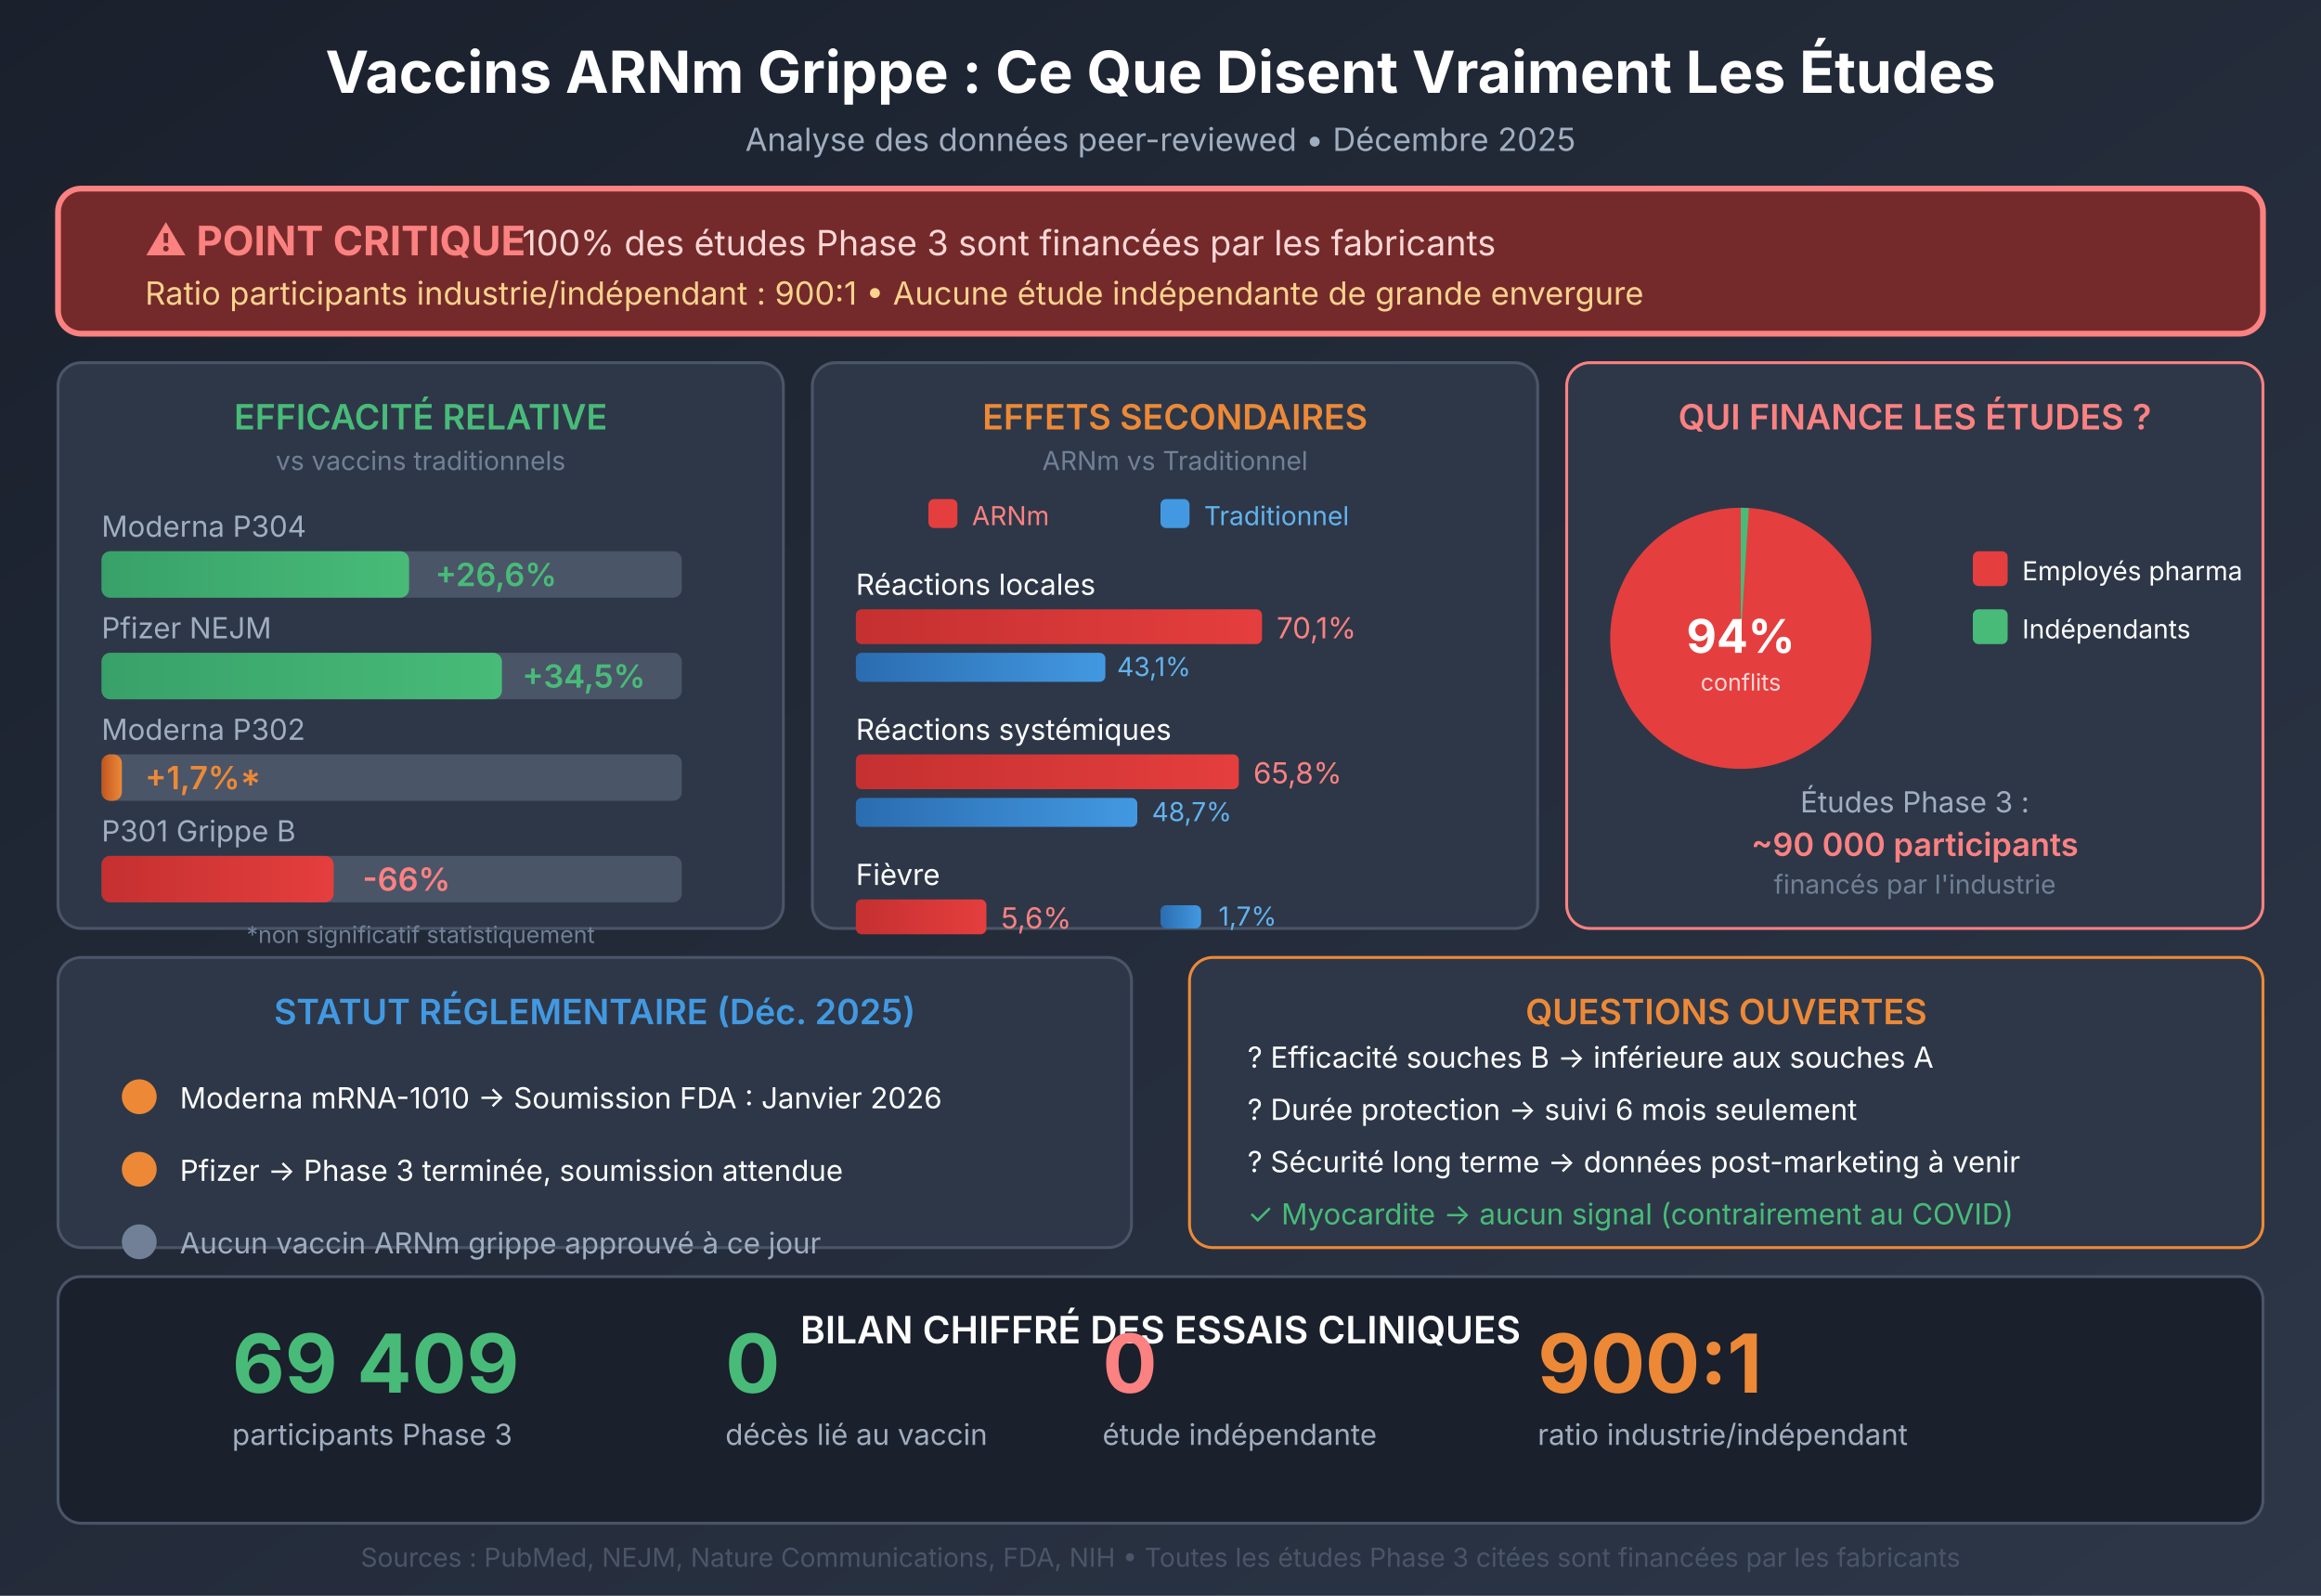
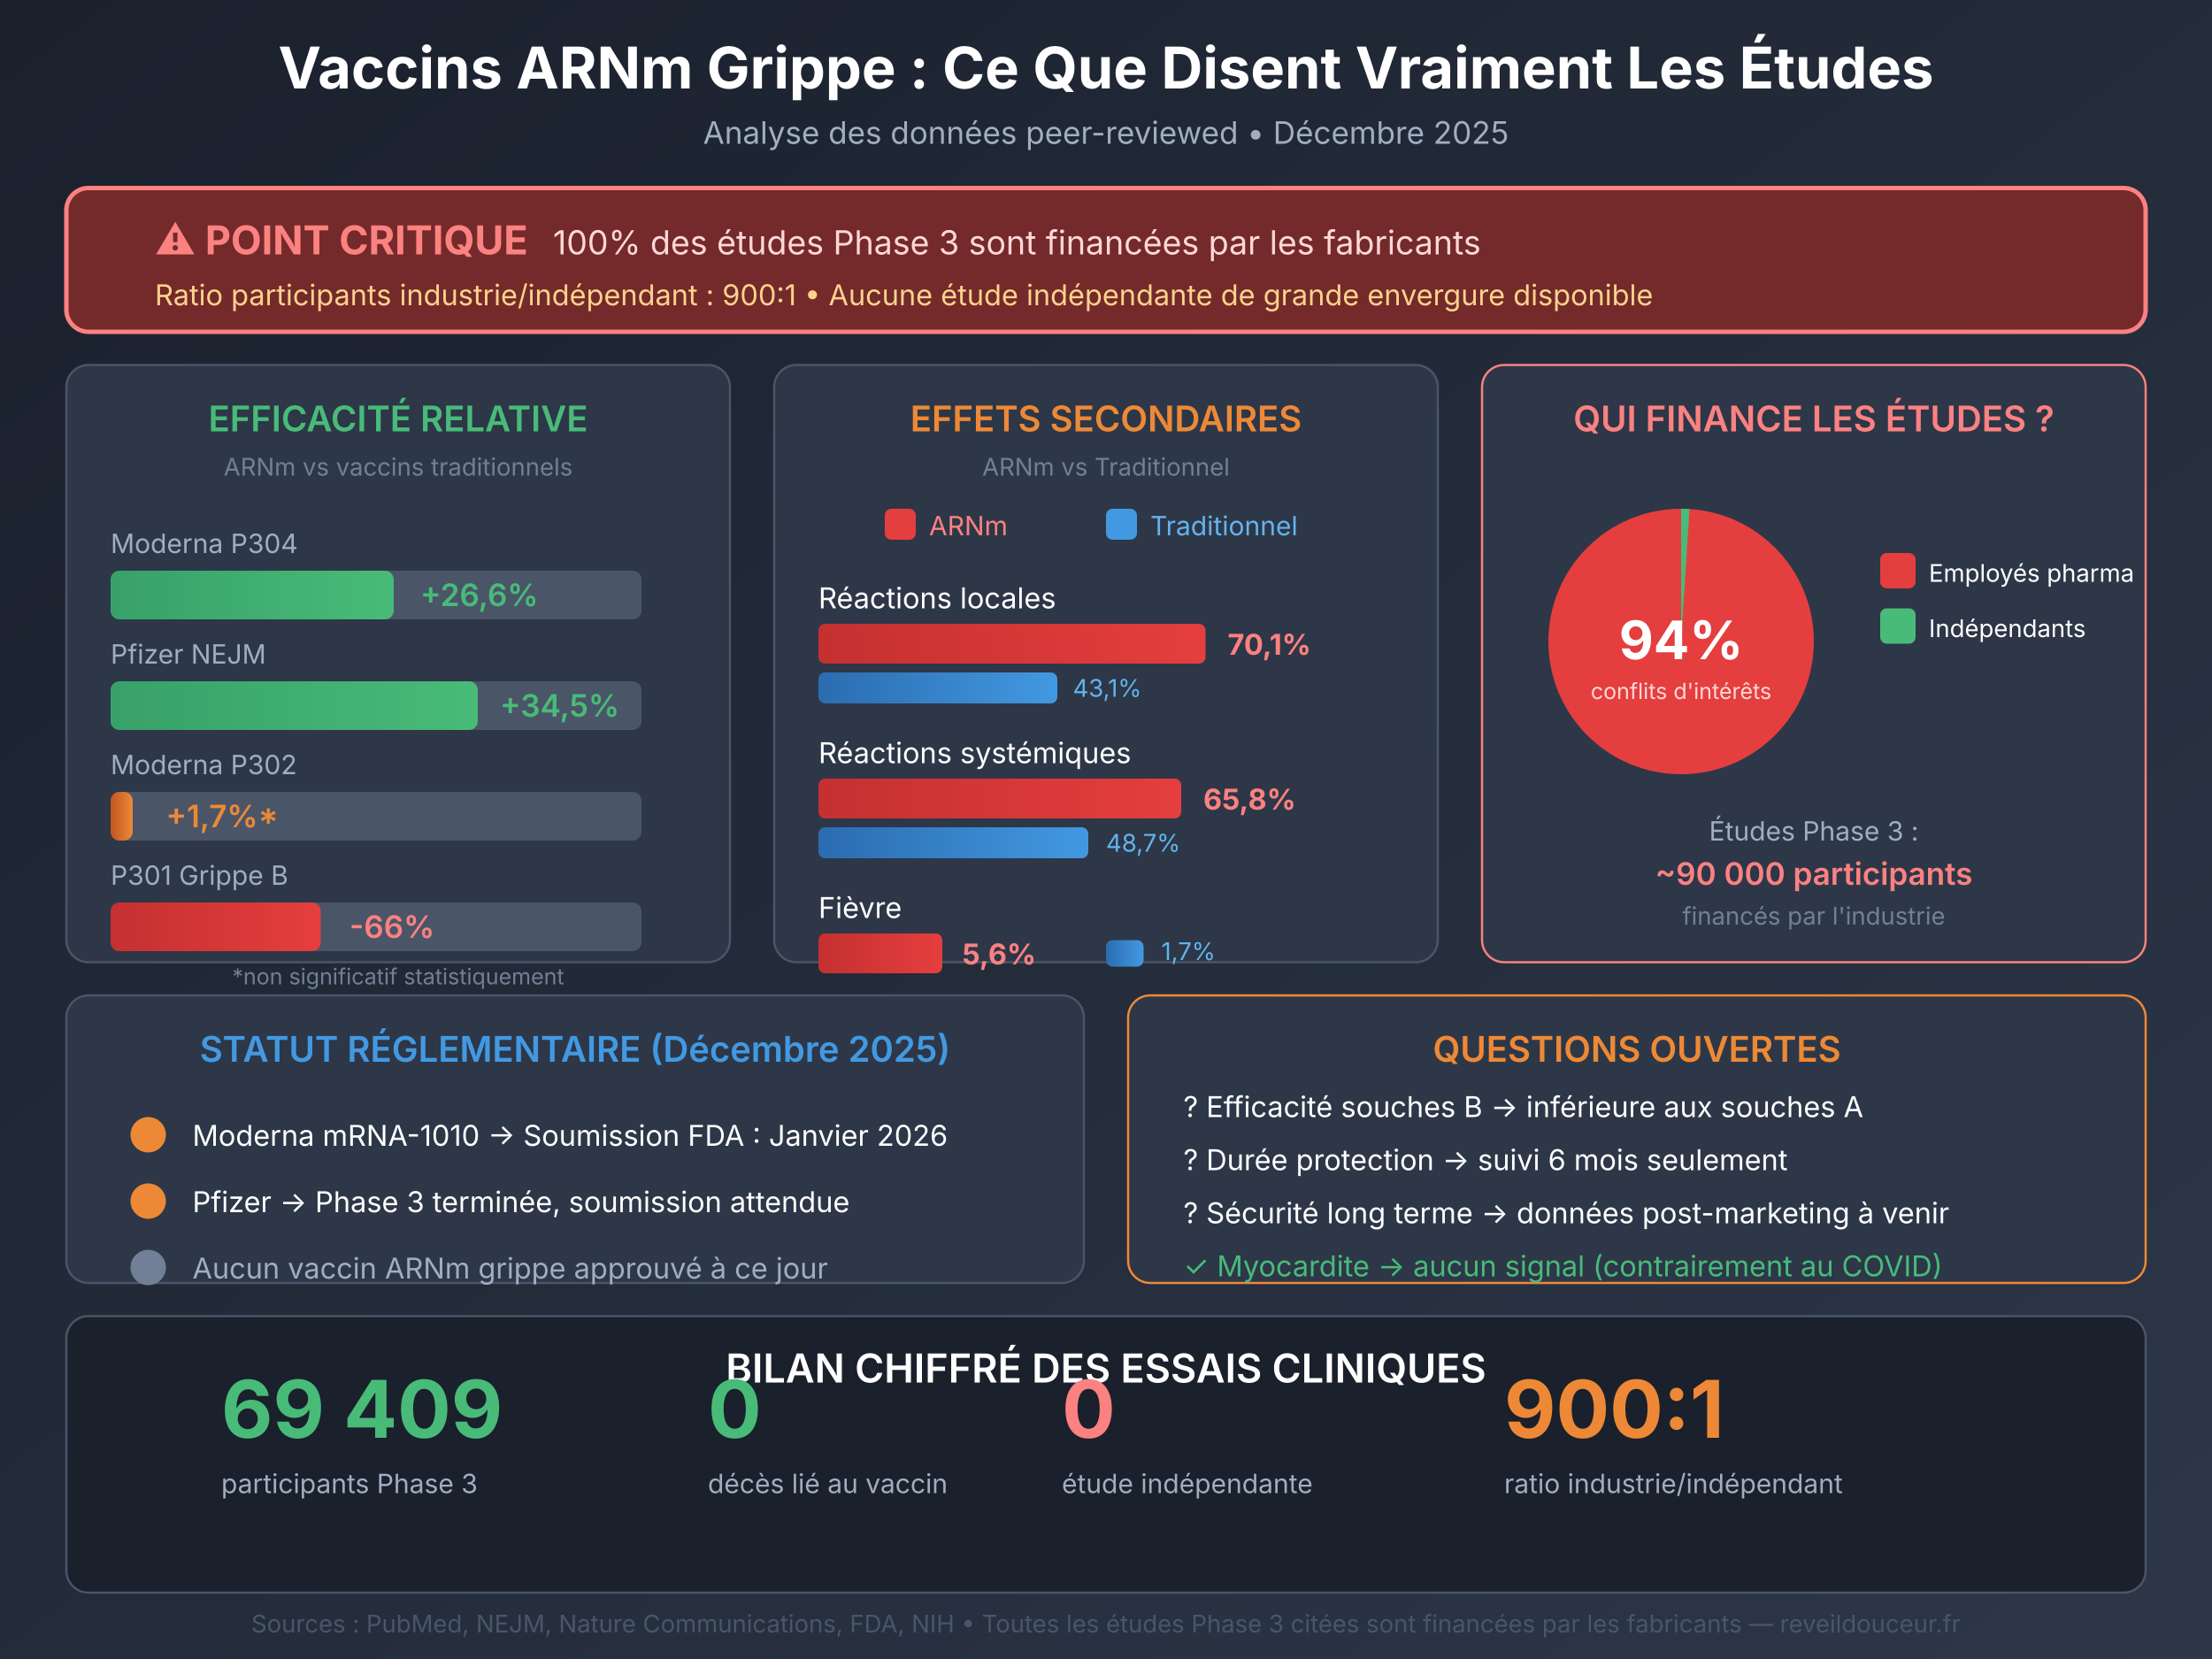
- <svg xmlns="http://www.w3.org/2000/svg" viewBox="0 0 800 550">
+ <svg xmlns="http://www.w3.org/2000/svg" viewBox="0 0 1000 750">
  <defs>
    <linearGradient id="bgGrad" x1="0%" y1="0%" x2="100%" y2="100%">
      <stop offset="0%" style="stop-color:#1a202c" />
      <stop offset="100%" style="stop-color:#2d3748" />
    </linearGradient>
    <linearGradient id="greenG" x1="0%" y1="0%" x2="100%" y2="0%">
      <stop offset="0%" style="stop-color:#38a169" />
      <stop offset="100%" style="stop-color:#48bb78" />
    </linearGradient>
    <linearGradient id="redG" x1="0%" y1="0%" x2="100%" y2="0%">
      <stop offset="0%" style="stop-color:#c53030" />
      <stop offset="100%" style="stop-color:#e53e3e" />
    </linearGradient>
    <linearGradient id="orangeG" x1="0%" y1="0%" x2="100%" y2="0%">
      <stop offset="0%" style="stop-color:#c05621" />
      <stop offset="100%" style="stop-color:#ed8936" />
    </linearGradient>
    <linearGradient id="blueG" x1="0%" y1="0%" x2="100%" y2="0%">
      <stop offset="0%" style="stop-color:#2b6cb0" />
      <stop offset="100%" style="stop-color:#4299e1" />
    </linearGradient>
  </defs>
-   <rect width="800" height="550" fill="url(#bgGrad)" />
-   <text x="400" y="32" font-family="Inter, sans-serif" font-size="20" font-weight="700" fill="#ffffff" text-anchor="middle">Vaccins ARNm Grippe : Ce Que Disent Vraiment Les Études</text>
-   <text x="400" y="52" font-family="Inter, sans-serif" font-size="11" fill="#a0aec0" text-anchor="middle">Analyse des données peer-reviewed • Décembre 2025</text>
-   <rect x="20" y="65" width="760" height="50" rx="8" fill="#742a2a" stroke="#fc8181" stroke-width="2" />
-   <text x="50" y="88" font-family="Inter, sans-serif" font-size="14" font-weight="700" fill="#fc8181">⚠ POINT CRITIQUE</text>
-   <text x="180" y="88" font-family="Inter, sans-serif" font-size="12" fill="#fed7d7">100% des études Phase 3 sont financées par les fabricants</text>
-   <text x="50" y="105" font-family="Inter, sans-serif" font-size="11" fill="#fbd38d">Ratio participants industrie/indépendant : 900:1 • Aucune étude indépendante de grande envergure</text>
-   <rect x="20" y="125" width="250" height="195" rx="8" fill="#2d3748" stroke="#4a5568" stroke-width="1" />
-   <text x="145" y="148" font-family="Inter, sans-serif" font-size="12" font-weight="600" fill="#48bb78" text-anchor="middle">EFFICACITÉ RELATIVE</text>
-   <text x="145" y="162" font-family="Inter, sans-serif" font-size="9" fill="#718096" text-anchor="middle">vs vaccins traditionnels</text>
-   <text x="35" y="185" font-family="Inter, sans-serif" font-size="10" fill="#a0aec0">Moderna P304</text>
-   <rect x="35" y="190" width="200" height="16" fill="#4a5568" rx="3" />
-   <rect x="35" y="190" width="106" height="16" fill="url(#greenG)" rx="3" />
-   <text x="150" y="202" font-family="Inter, sans-serif" font-size="11" font-weight="600" fill="#48bb78">+26,6%</text>
-   <text x="35" y="220" font-family="Inter, sans-serif" font-size="10" fill="#a0aec0">Pfizer NEJM</text>
-   <rect x="35" y="225" width="200" height="16" fill="#4a5568" rx="3" />
-   <rect x="35" y="225" width="138" height="16" fill="url(#greenG)" rx="3" />
-   <text x="180" y="237" font-family="Inter, sans-serif" font-size="11" font-weight="600" fill="#48bb78">+34,5%</text>
-   <text x="35" y="255" font-family="Inter, sans-serif" font-size="10" fill="#a0aec0">Moderna P302</text>
-   <rect x="35" y="260" width="200" height="16" fill="#4a5568" rx="3" />
-   <rect x="35" y="260" width="7" height="16" fill="url(#orangeG)" rx="3" />
-   <text x="50" y="272" font-family="Inter, sans-serif" font-size="11" font-weight="600" fill="#ed8936">+1,7%*</text>
-   <text x="35" y="290" font-family="Inter, sans-serif" font-size="10" fill="#a0aec0">P301 Grippe B</text>
-   <rect x="35" y="295" width="200" height="16" fill="#4a5568" rx="3" />
-   <rect x="35" y="295" width="80" height="16" fill="url(#redG)" rx="3" />
-   <text x="125" y="307" font-family="Inter, sans-serif" font-size="11" font-weight="600" fill="#fc8181">-66%</text>
-   <text x="145" y="325" font-family="Inter, sans-serif" font-size="8" fill="#718096" text-anchor="middle">*non significatif statistiquement</text>
-   <rect x="280" y="125" width="250" height="195" rx="8" fill="#2d3748" stroke="#4a5568" stroke-width="1" />
-   <text x="405" y="148" font-family="Inter, sans-serif" font-size="12" font-weight="600" fill="#ed8936" text-anchor="middle">EFFETS SECONDAIRES</text>
-   <text x="405" y="162" font-family="Inter, sans-serif" font-size="9" fill="#718096" text-anchor="middle">ARNm vs Traditionnel</text>
-   <rect x="320" y="172" width="10" height="10" fill="#e53e3e" rx="2" />
-   <text x="335" y="181" font-family="Inter, sans-serif" font-size="9" fill="#fc8181">ARNm</text>
-   <rect x="400" y="172" width="10" height="10" fill="#4299e1" rx="2" />
-   <text x="415" y="181" font-family="Inter, sans-serif" font-size="9" fill="#63b3ed">Traditionnel</text>
-   <text x="295" y="205" font-family="Inter, sans-serif" font-size="10" fill="#ffffff">Réactions locales</text>
-   <rect x="295" y="210" width="140" height="12" fill="url(#redG)" rx="2" />
-   <text x="440" y="220" font-family="Inter, sans-serif" font-size="10" fill="#fc8181">70,1%</text>
-   <rect x="295" y="225" width="86" height="10" fill="url(#blueG)" rx="2" />
-   <text x="385" y="233" font-family="Inter, sans-serif" font-size="9" fill="#63b3ed">43,1%</text>
-   <text x="295" y="255" font-family="Inter, sans-serif" font-size="10" fill="#ffffff">Réactions systémiques</text>
-   <rect x="295" y="260" width="132" height="12" fill="url(#redG)" rx="2" />
-   <text x="432" y="270" font-family="Inter, sans-serif" font-size="10" fill="#fc8181">65,8%</text>
-   <rect x="295" y="275" width="97" height="10" fill="url(#blueG)" rx="2" />
-   <text x="397" y="283" font-family="Inter, sans-serif" font-size="9" fill="#63b3ed">48,7%</text>
-   <text x="295" y="305" font-family="Inter, sans-serif" font-size="10" fill="#ffffff">Fièvre</text>
-   <rect x="295" y="310" width="45" height="12" fill="url(#redG)" rx="2" />
-   <text x="345" y="320" font-family="Inter, sans-serif" font-size="10" fill="#fc8181">5,6%</text>
-   <rect x="400" y="312" width="14" height="8" fill="url(#blueG)" rx="2" />
-   <text x="420" y="319" font-family="Inter, sans-serif" font-size="9" fill="#63b3ed">1,7%</text>
-   <rect x="540" y="125" width="240" height="195" rx="8" fill="#2d3748" stroke="#fc8181" stroke-width="1" />
-   <text x="660" y="148" font-family="Inter, sans-serif" font-size="12" font-weight="600" fill="#fc8181" text-anchor="middle">QUI FINANCE LES ÉTUDES ?</text>
-   <g transform="translate(600, 220)">
-     <circle cx="0" cy="0" r="45" fill="#e53e3e" />
-     <path d="M 0 -45 A 45 45 0 0 1 2.8 -44.9 L 0 0 Z" fill="#48bb78" />
-     <text x="0" y="5" font-family="Inter, sans-serif" font-size="16" font-weight="700" fill="#ffffff" text-anchor="middle">94%</text>
-     <text x="0" y="18" font-family="Inter, sans-serif" font-size="8" fill="#fed7d7" text-anchor="middle">conflits</text>
+   <rect width="1000" height="750" fill="url(#bgGrad)" />
+   <text x="500" y="40" font-family="Inter, sans-serif" font-size="26" font-weight="700" fill="#ffffff" text-anchor="middle">Vaccins ARNm Grippe : Ce Que Disent Vraiment Les Études</text>
+   <text x="500" y="65" font-family="Inter, sans-serif" font-size="14" fill="#a0aec0" text-anchor="middle">Analyse des données peer-reviewed • Décembre 2025</text>
+   <rect x="30" y="85" width="940" height="65" rx="10" fill="#742a2a" stroke="#fc8181" stroke-width="2" />
+   <text x="70" y="115" font-family="Inter, sans-serif" font-size="18" font-weight="700" fill="#fc8181">⚠ POINT CRITIQUE</text>
+   <text x="250" y="115" font-family="Inter, sans-serif" font-size="15" fill="#fed7d7">100% des études Phase 3 sont financées par les fabricants</text>
+   <text x="70" y="138" font-family="Inter, sans-serif" font-size="13" fill="#fbd38d">Ratio participants industrie/indépendant : 900:1 • Aucune étude indépendante de grande envergure disponible</text>
+   <rect x="30" y="165" width="300" height="270" rx="10" fill="#2d3748" stroke="#4a5568" stroke-width="1" />
+   <text x="180" y="195" font-family="Inter, sans-serif" font-size="16" font-weight="600" fill="#48bb78" text-anchor="middle">EFFICACITÉ RELATIVE</text>
+   <text x="180" y="215" font-family="Inter, sans-serif" font-size="11" fill="#718096" text-anchor="middle">ARNm vs vaccins traditionnels</text>
+   <text x="50" y="250" font-family="Inter, sans-serif" font-size="12" fill="#a0aec0">Moderna P304</text>
+   <rect x="50" y="258" width="240" height="22" fill="#4a5568" rx="4" />
+   <rect x="50" y="258" width="128" height="22" fill="url(#greenG)" rx="4" />
+   <text x="190" y="274" font-family="Inter, sans-serif" font-size="14" font-weight="600" fill="#48bb78">+26,6%</text>
+   <text x="50" y="300" font-family="Inter, sans-serif" font-size="12" fill="#a0aec0">Pfizer NEJM</text>
+   <rect x="50" y="308" width="240" height="22" fill="#4a5568" rx="4" />
+   <rect x="50" y="308" width="166" height="22" fill="url(#greenG)" rx="4" />
+   <text x="226" y="324" font-family="Inter, sans-serif" font-size="14" font-weight="600" fill="#48bb78">+34,5%</text>
+   <text x="50" y="350" font-family="Inter, sans-serif" font-size="12" fill="#a0aec0">Moderna P302</text>
+   <rect x="50" y="358" width="240" height="22" fill="#4a5568" rx="4" />
+   <rect x="50" y="358" width="10" height="22" fill="url(#orangeG)" rx="4" />
+   <text x="75" y="374" font-family="Inter, sans-serif" font-size="14" font-weight="600" fill="#ed8936">+1,7%*</text>
+   <text x="50" y="400" font-family="Inter, sans-serif" font-size="12" fill="#a0aec0">P301 Grippe B</text>
+   <rect x="50" y="408" width="240" height="22" fill="#4a5568" rx="4" />
+   <rect x="50" y="408" width="95" height="22" fill="url(#redG)" rx="4" />
+   <text x="158" y="424" font-family="Inter, sans-serif" font-size="14" font-weight="600" fill="#fc8181">-66%</text>
+   <text x="180" y="445" font-family="Inter, sans-serif" font-size="10" fill="#718096" text-anchor="middle">*non significatif statistiquement</text>
+   <rect x="350" y="165" width="300" height="270" rx="10" fill="#2d3748" stroke="#4a5568" stroke-width="1" />
+   <text x="500" y="195" font-family="Inter, sans-serif" font-size="16" font-weight="600" fill="#ed8936" text-anchor="middle">EFFETS SECONDAIRES</text>
+   <text x="500" y="215" font-family="Inter, sans-serif" font-size="11" fill="#718096" text-anchor="middle">ARNm vs Traditionnel</text>
+   <rect x="400" y="230" width="14" height="14" fill="#e53e3e" rx="3" />
+   <text x="420" y="242" font-family="Inter, sans-serif" font-size="12" fill="#fc8181">ARNm</text>
+   <rect x="500" y="230" width="14" height="14" fill="#4299e1" rx="3" />
+   <text x="520" y="242" font-family="Inter, sans-serif" font-size="12" fill="#63b3ed">Traditionnel</text>
+   <text x="370" y="275" font-family="Inter, sans-serif" font-size="13" fill="#ffffff">Réactions locales</text>
+   <rect x="370" y="282" width="175" height="18" fill="url(#redG)" rx="3" />
+   <text x="555" y="296" font-family="Inter, sans-serif" font-size="13" fill="#fc8181" font-weight="bold">70,1%</text>
+   <rect x="370" y="304" width="108" height="14" fill="url(#blueG)" rx="3" />
+   <text x="485" y="315" font-family="Inter, sans-serif" font-size="11" fill="#63b3ed">43,1%</text>
+   <text x="370" y="345" font-family="Inter, sans-serif" font-size="13" fill="#ffffff">Réactions systémiques</text>
+   <rect x="370" y="352" width="164" height="18" fill="url(#redG)" rx="3" />
+   <text x="544" y="366" font-family="Inter, sans-serif" font-size="13" fill="#fc8181" font-weight="bold">65,8%</text>
+   <rect x="370" y="374" width="122" height="14" fill="url(#blueG)" rx="3" />
+   <text x="500" y="385" font-family="Inter, sans-serif" font-size="11" fill="#63b3ed">48,7%</text>
+   <text x="370" y="415" font-family="Inter, sans-serif" font-size="13" fill="#ffffff">Fièvre</text>
+   <rect x="370" y="422" width="56" height="18" fill="url(#redG)" rx="3" />
+   <text x="435" y="436" font-family="Inter, sans-serif" font-size="13" fill="#fc8181" font-weight="bold">5,6%</text>
+   <rect x="500" y="425" width="17" height="12" fill="url(#blueG)" rx="3" />
+   <text x="525" y="434" font-family="Inter, sans-serif" font-size="11" fill="#63b3ed">1,7%</text>
+   <rect x="670" y="165" width="300" height="270" rx="10" fill="#2d3748" stroke="#fc8181" stroke-width="1" />
+   <text x="820" y="195" font-family="Inter, sans-serif" font-size="16" font-weight="600" fill="#fc8181" text-anchor="middle">QUI FINANCE LES ÉTUDES ?</text>
+   <g transform="translate(760, 290)">
+     <circle cx="0" cy="0" r="60" fill="#e53e3e" />
+     <path d="M 0 -60 A 60 60 0 0 1 3.8 -59.9 L 0 0 Z" fill="#48bb78" />
+     <text x="0" y="8" font-family="Inter, sans-serif" font-size="24" font-weight="700" fill="#ffffff" text-anchor="middle">94%</text>
+     <text x="0" y="26" font-family="Inter, sans-serif" font-size="10" fill="#fed7d7" text-anchor="middle">conflits d'intérêts</text>
  </g>
-   <rect x="680" y="190" width="12" height="12" fill="#e53e3e" rx="2" />
-   <text x="697" y="200" font-family="Inter, sans-serif" font-size="9" fill="#ffffff">Employés pharma</text>
-   <rect x="680" y="210" width="12" height="12" fill="#48bb78" rx="2" />
-   <text x="697" y="220" font-family="Inter, sans-serif" font-size="9" fill="#ffffff">Indépendants</text>
-   <text x="660" y="280" font-family="Inter, sans-serif" font-size="10" fill="#a0aec0" text-anchor="middle">Études Phase 3 :</text>
-   <text x="660" y="295" font-family="Inter, sans-serif" font-size="11" fill="#fc8181" text-anchor="middle" font-weight="600">~90 000 participants</text>
-   <text x="660" y="308" font-family="Inter, sans-serif" font-size="9" fill="#718096" text-anchor="middle">financés par l'industrie</text>
-   <rect x="20" y="330" width="370" height="100" rx="8" fill="#2d3748" stroke="#4a5568" stroke-width="1" />
-   <text x="205" y="353" font-family="Inter, sans-serif" font-size="12" font-weight="600" fill="#4299e1" text-anchor="middle">STATUT RÉGLEMENTAIRE (Déc. 2025)</text>
-   <g transform="translate(40, 370)">
-     <circle cx="8" cy="8" r="6" fill="#ed8936" />
-     <text x="22" y="12" font-family="Inter, sans-serif" font-size="10" fill="#ffffff">Moderna mRNA-1010 → Soumission FDA : Janvier 2026</text>
-     <circle cx="8" cy="33" r="6" fill="#ed8936" />
-     <text x="22" y="37" font-family="Inter, sans-serif" font-size="10" fill="#ffffff">Pfizer → Phase 3 terminée, soumission attendue</text>
-     <circle cx="8" cy="58" r="6" fill="#718096" />
-     <text x="22" y="62" font-family="Inter, sans-serif" font-size="10" fill="#a0aec0">Aucun vaccin ARNm grippe approuvé à ce jour</text>
+   <rect x="850" y="250" width="16" height="16" fill="#e53e3e" rx="3" />
+   <text x="872" y="263" font-family="Inter, sans-serif" font-size="11" fill="#ffffff">Employés pharma</text>
+   <rect x="850" y="275" width="16" height="16" fill="#48bb78" rx="3" />
+   <text x="872" y="288" font-family="Inter, sans-serif" font-size="11" fill="#ffffff">Indépendants</text>
+   <text x="820" y="380" font-family="Inter, sans-serif" font-size="12" fill="#a0aec0" text-anchor="middle">Études Phase 3 :</text>
+   <text x="820" y="400" font-family="Inter, sans-serif" font-size="14" fill="#fc8181" text-anchor="middle" font-weight="600">~90 000 participants</text>
+   <text x="820" y="418" font-family="Inter, sans-serif" font-size="11" fill="#718096" text-anchor="middle">financés par l'industrie</text>
+   <rect x="30" y="450" width="460" height="130" rx="10" fill="#2d3748" stroke="#4a5568" stroke-width="1" />
+   <text x="260" y="480" font-family="Inter, sans-serif" font-size="16" font-weight="600" fill="#4299e1" text-anchor="middle">STATUT RÉGLEMENTAIRE (Décembre 2025)</text>
+   <g transform="translate(55, 505)">
+     <circle cx="12" cy="8" r="8" fill="#ed8936" />
+     <text x="32" y="13" font-family="Inter, sans-serif" font-size="13" fill="#ffffff">Moderna mRNA-1010 → Soumission FDA : Janvier 2026</text>
+     <circle cx="12" cy="38" r="8" fill="#ed8936" />
+     <text x="32" y="43" font-family="Inter, sans-serif" font-size="13" fill="#ffffff">Pfizer → Phase 3 terminée, soumission attendue</text>
+     <circle cx="12" cy="68" r="8" fill="#718096" />
+     <text x="32" y="73" font-family="Inter, sans-serif" font-size="13" fill="#a0aec0">Aucun vaccin ARNm grippe approuvé à ce jour</text>
  </g>
-   <rect x="410" y="330" width="370" height="100" rx="8" fill="#2d3748" stroke="#ed8936" stroke-width="1" />
-   <text x="595" y="353" font-family="Inter, sans-serif" font-size="12" font-weight="600" fill="#ed8936" text-anchor="middle">QUESTIONS OUVERTES</text>
-   <g transform="translate(430, 368)">
-     <text x="0" y="0" font-family="Inter, sans-serif" font-size="10" fill="#ffffff">? Efficacité souches B → inférieure aux souches A</text>
-     <text x="0" y="18" font-family="Inter, sans-serif" font-size="10" fill="#ffffff">? Durée protection → suivi 6 mois seulement</text>
-     <text x="0" y="36" font-family="Inter, sans-serif" font-size="10" fill="#ffffff">? Sécurité long terme → données post-marketing à venir</text>
-     <text x="0" y="54" font-family="Inter, sans-serif" font-size="10" fill="#48bb78">✓ Myocardite → aucun signal (contrairement au COVID)</text>
+   <rect x="510" y="450" width="460" height="130" rx="10" fill="#2d3748" stroke="#ed8936" stroke-width="1" />
+   <text x="740" y="480" font-family="Inter, sans-serif" font-size="16" font-weight="600" fill="#ed8936" text-anchor="middle">QUESTIONS OUVERTES</text>
+   <g transform="translate(535, 505)">
+     <text x="0" y="0" font-family="Inter, sans-serif" font-size="13" fill="#ffffff">? Efficacité souches B → inférieure aux souches A</text>
+     <text x="0" y="24" font-family="Inter, sans-serif" font-size="13" fill="#ffffff">? Durée protection → suivi 6 mois seulement</text>
+     <text x="0" y="48" font-family="Inter, sans-serif" font-size="13" fill="#ffffff">? Sécurité long terme → données post-marketing à venir</text>
+     <text x="0" y="72" font-family="Inter, sans-serif" font-size="13" fill="#48bb78">✓ Myocardite → aucun signal (contrairement au COVID)</text>
  </g>
-   <rect x="20" y="440" width="760" height="85" rx="8" fill="#1a202c" stroke="#4a5568" stroke-width="1" />
-   <text x="400" y="463" font-family="Inter, sans-serif" font-size="13" font-weight="600" fill="#ffffff" text-anchor="middle">BILAN CHIFFRÉ DES ESSAIS CLINIQUES</text>
-   <g transform="translate(80, 480)">
-     <text x="0" y="0" font-family="Inter, sans-serif" font-size="28" font-weight="700" fill="#48bb78">69 409</text>
-     <text x="0" y="18" font-family="Inter, sans-serif" font-size="10" fill="#a0aec0">participants Phase 3</text>
+   <rect x="30" y="595" width="940" height="125" rx="10" fill="#1a202c" stroke="#4a5568" stroke-width="1" />
+   <text x="500" y="625" font-family="Inter, sans-serif" font-size="18" font-weight="600" fill="#ffffff" text-anchor="middle">BILAN CHIFFRÉ DES ESSAIS CLINIQUES</text>
+   <g transform="translate(100, 650)">
+     <text x="0" y="0" font-family="Inter, sans-serif" font-size="36" font-weight="700" fill="#48bb78">69 409</text>
+     <text x="0" y="25" font-family="Inter, sans-serif" font-size="12" fill="#a0aec0">participants Phase 3</text>
  </g>
-   <g transform="translate(250, 480)">
-     <text x="0" y="0" font-family="Inter, sans-serif" font-size="28" font-weight="700" fill="#48bb78">0</text>
-     <text x="0" y="18" font-family="Inter, sans-serif" font-size="10" fill="#a0aec0">décès lié au vaccin</text>
+   <g transform="translate(320, 650)">
+     <text x="0" y="0" font-family="Inter, sans-serif" font-size="36" font-weight="700" fill="#48bb78">0</text>
+     <text x="0" y="25" font-family="Inter, sans-serif" font-size="12" fill="#a0aec0">décès lié au vaccin</text>
  </g>
-   <g transform="translate(380, 480)">
-     <text x="0" y="0" font-family="Inter, sans-serif" font-size="28" font-weight="700" fill="#fc8181">0</text>
-     <text x="0" y="18" font-family="Inter, sans-serif" font-size="10" fill="#a0aec0">étude indépendante</text>
+   <g transform="translate(480, 650)">
+     <text x="0" y="0" font-family="Inter, sans-serif" font-size="36" font-weight="700" fill="#fc8181">0</text>
+     <text x="0" y="25" font-family="Inter, sans-serif" font-size="12" fill="#a0aec0">étude indépendante</text>
  </g>
-   <g transform="translate(530, 480)">
-     <text x="0" y="0" font-family="Inter, sans-serif" font-size="28" font-weight="700" fill="#ed8936">900:1</text>
-     <text x="0" y="18" font-family="Inter, sans-serif" font-size="10" fill="#a0aec0">ratio industrie/indépendant</text>
+   <g transform="translate(680, 650)">
+     <text x="0" y="0" font-family="Inter, sans-serif" font-size="36" font-weight="700" fill="#ed8936">900:1</text>
+     <text x="0" y="25" font-family="Inter, sans-serif" font-size="12" fill="#a0aec0">ratio industrie/indépendant</text>
  </g>
-   <text x="400" y="540" font-family="Inter, sans-serif" font-size="9" fill="#4a5568" text-anchor="middle">Sources : PubMed, NEJM, Nature Communications, FDA, NIH • Toutes les études Phase 3 citées sont financées par les fabricants</text>
+   <text x="500" y="738" font-family="Inter, sans-serif" font-size="11" fill="#4a5568" text-anchor="middle">Sources : PubMed, NEJM, Nature Communications, FDA, NIH • Toutes les études Phase 3 citées sont financées par les fabricants — reveildouceur.fr</text>
</svg>
